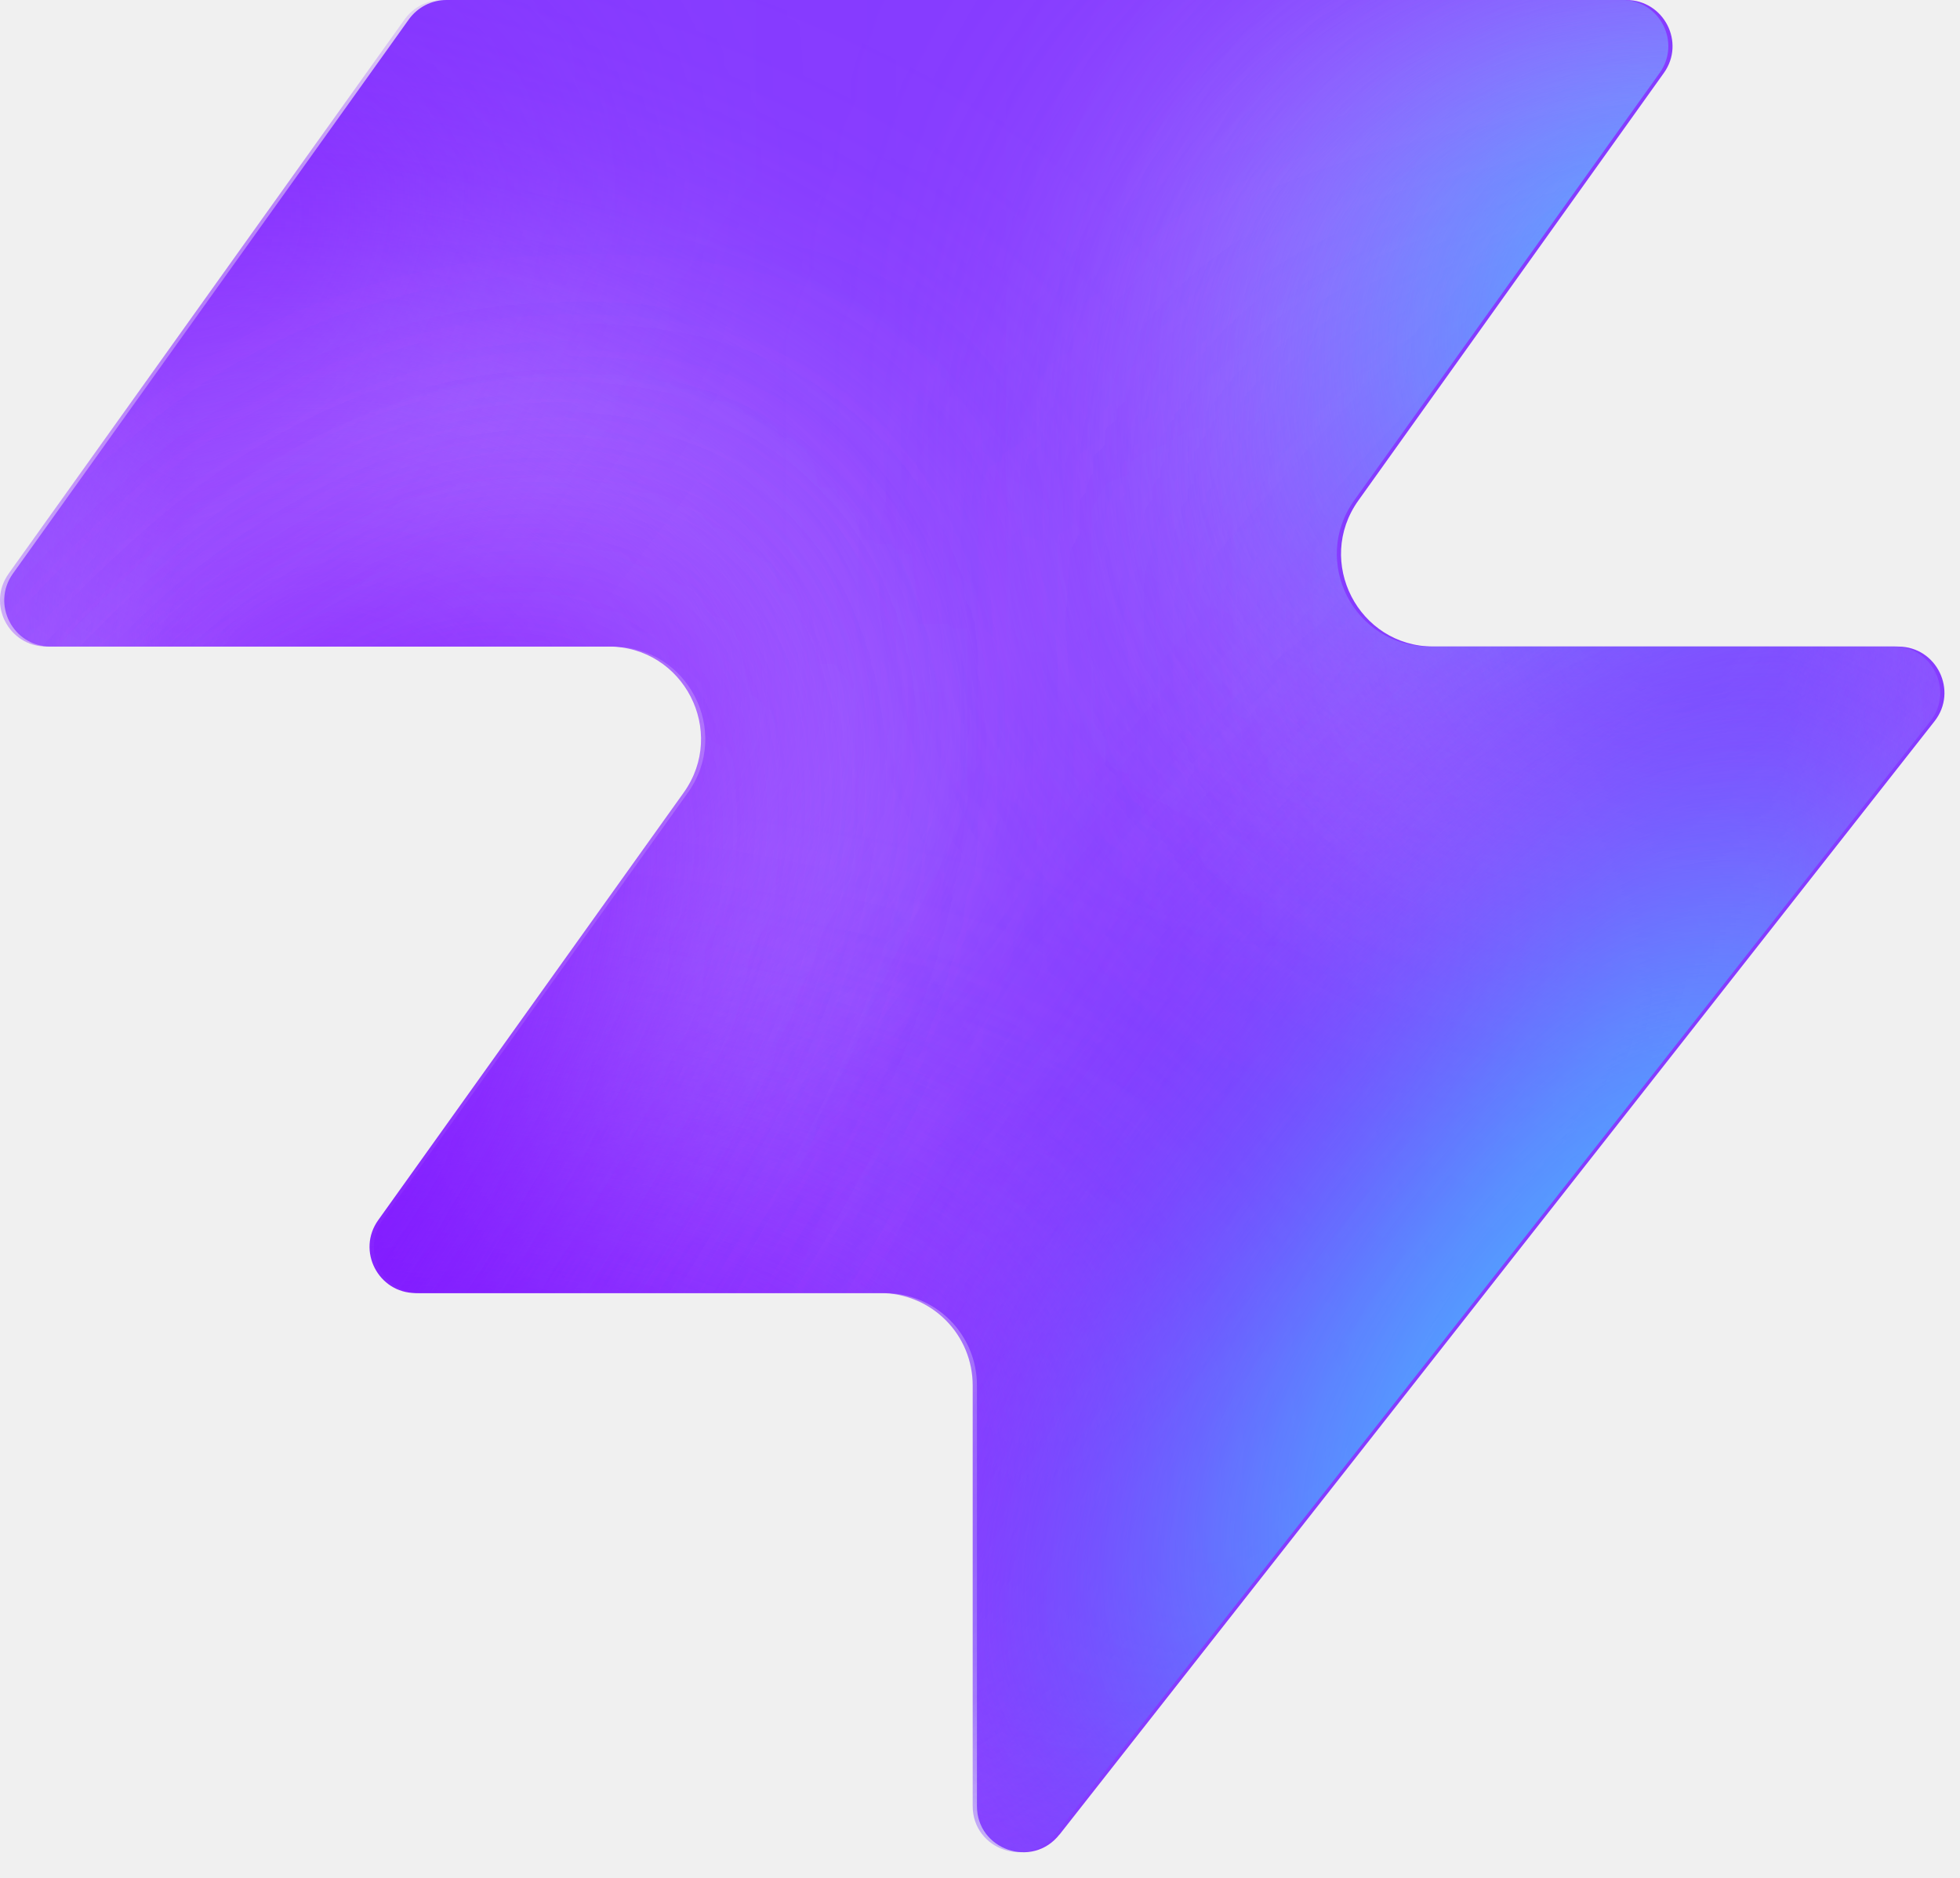
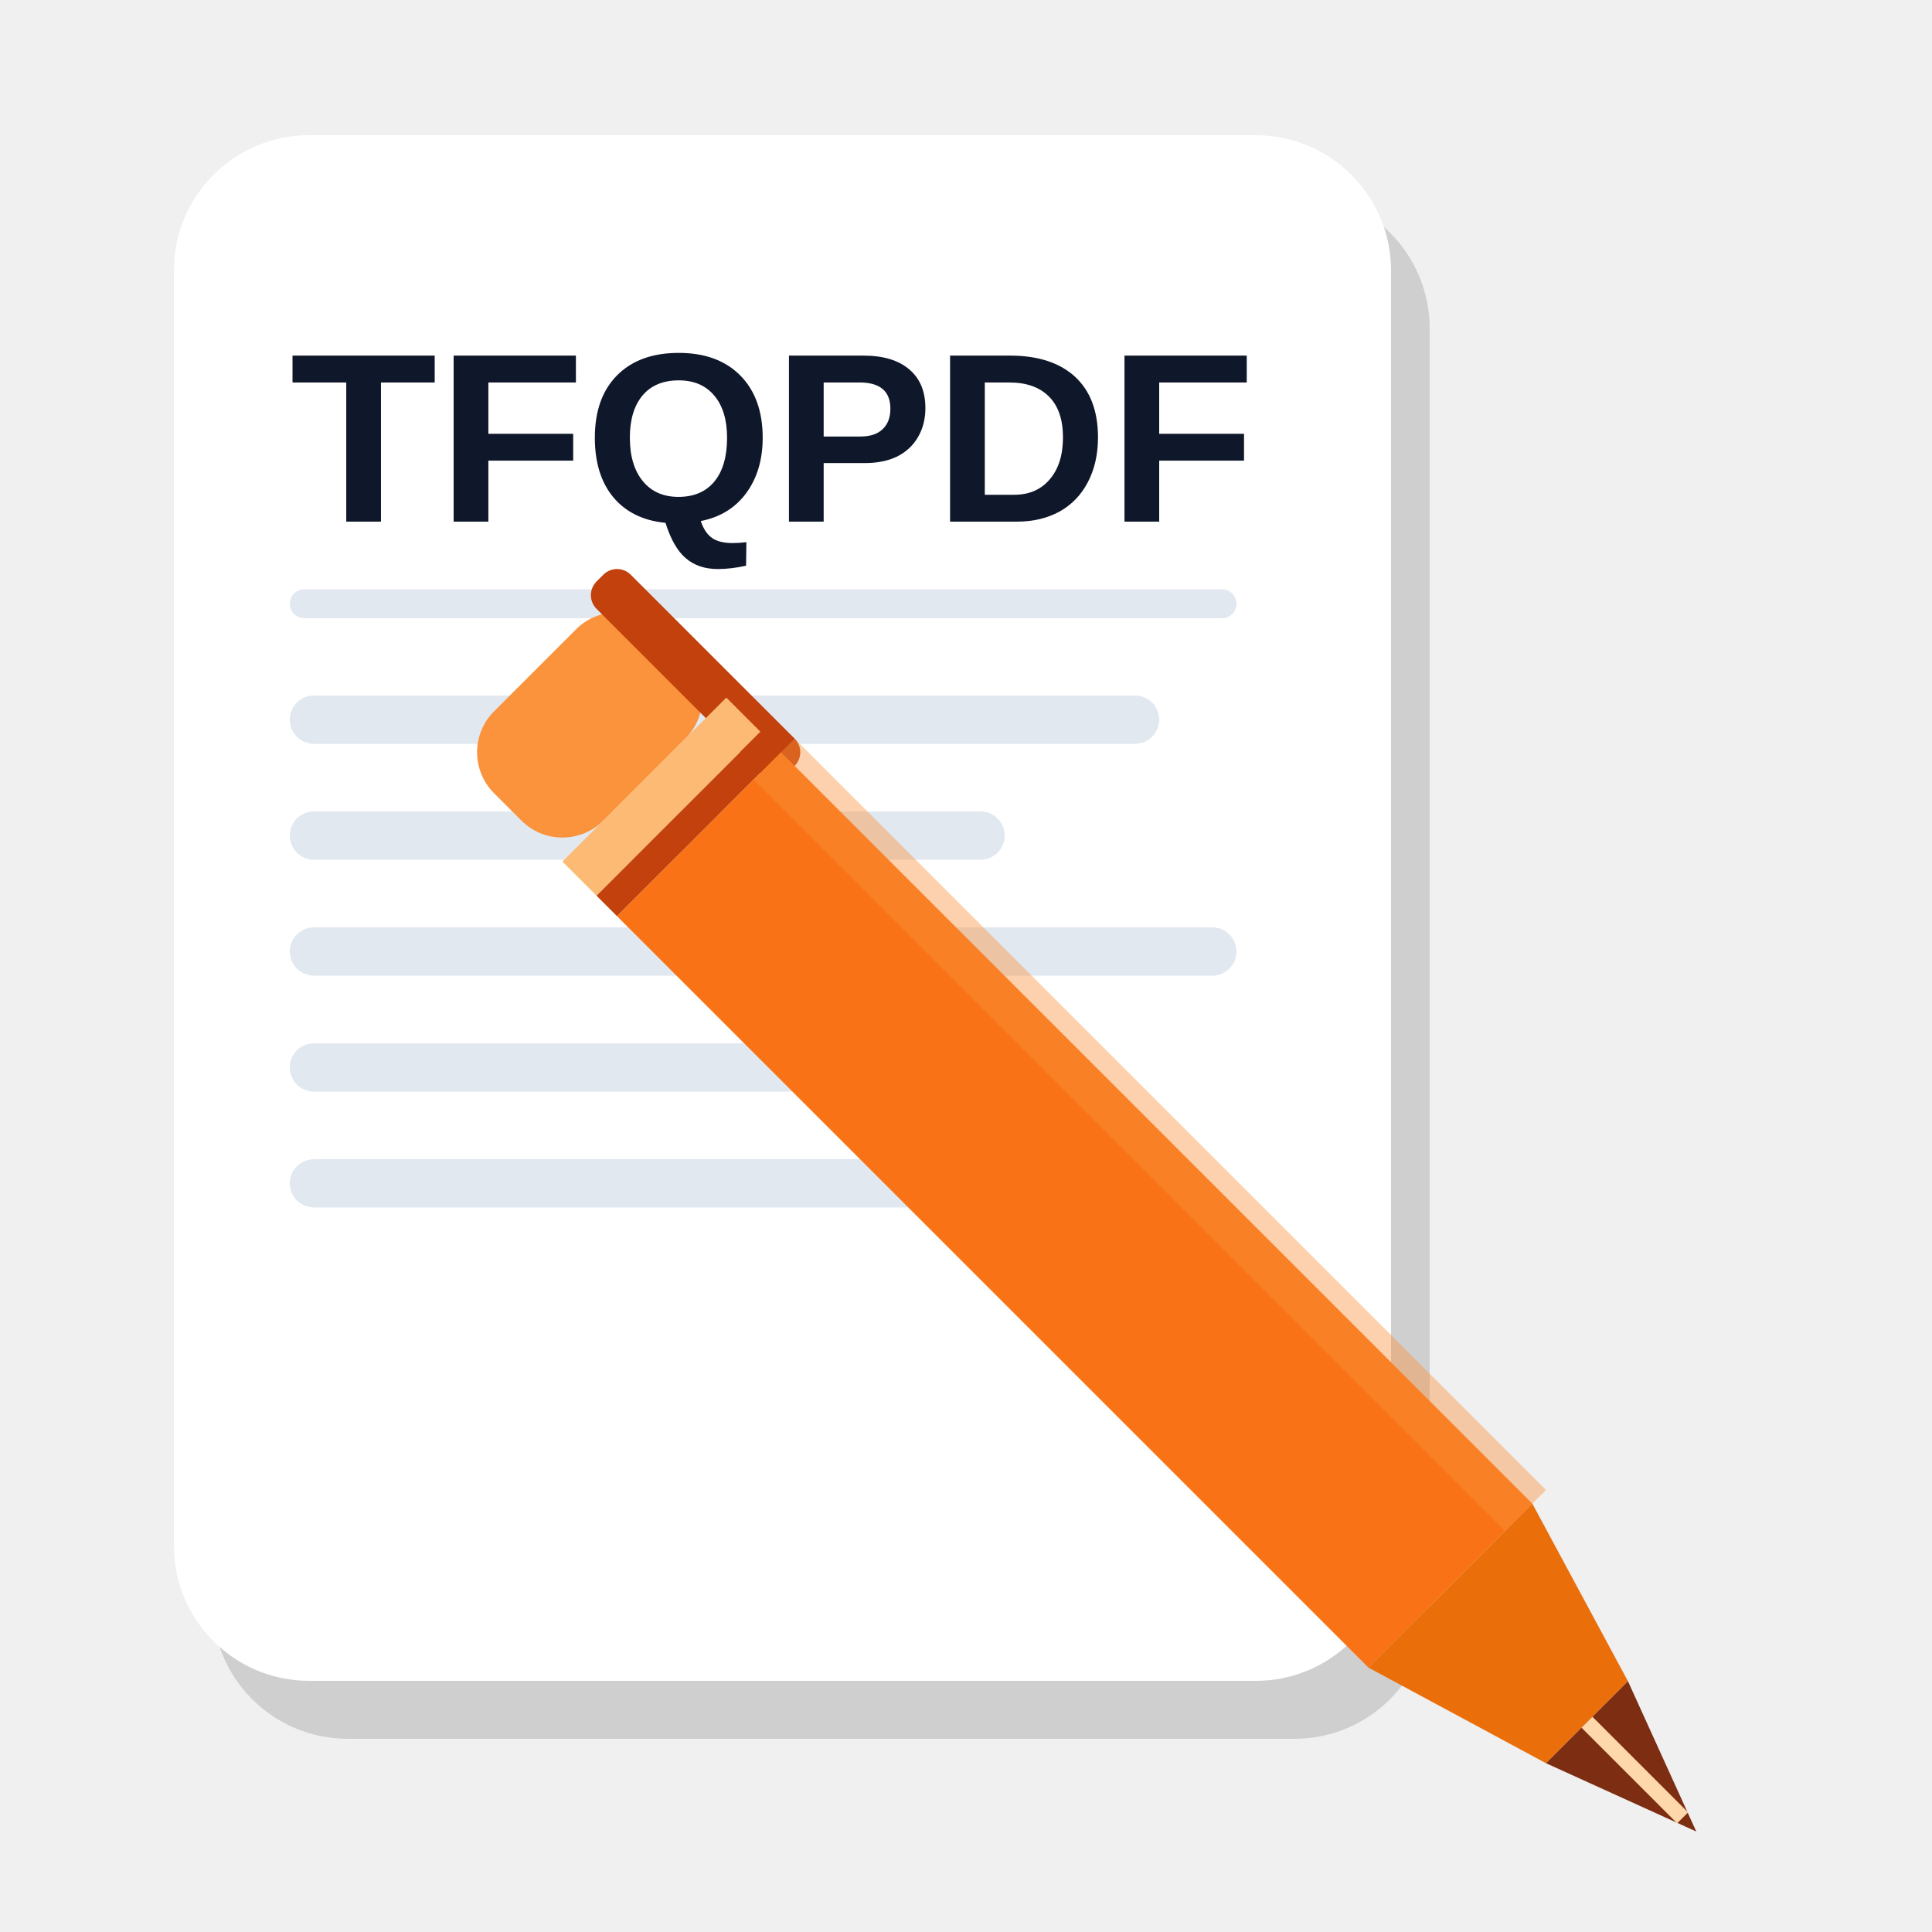
- <svg xmlns="http://www.w3.org/2000/svg" width="48" height="46" fill="none" viewBox="0 0 48 46">
-   <path fill="#863bff" d="M25.946 44.938c-.664.845-2.021.375-2.021-.698V33.937a2.26 2.26 0 0 0-2.262-2.262H10.287c-.92 0-1.456-1.04-.92-1.788l7.48-10.471c1.07-1.497 0-3.578-1.842-3.578H1.237c-.92 0-1.456-1.04-.92-1.788L10.013.474c.214-.297.556-.474.92-.474h28.894c.92 0 1.456 1.04.92 1.788l-7.48 10.471c-1.07 1.498 0 3.579 1.842 3.579h11.377c.943 0 1.473 1.088.89 1.83L25.947 44.94z" style="fill:#863bff;fill:color(display-p3 .525 .23 1);fill-opacity:1" />
-   <mask id="a" width="48" height="46" x="0" y="0" maskUnits="userSpaceOnUse" style="mask-type:alpha">
-     <path fill="#000" d="M25.842 44.938c-.664.844-2.021.375-2.021-.698V33.937a2.26 2.26 0 0 0-2.262-2.262H10.183c-.92 0-1.456-1.04-.92-1.788l7.48-10.471c1.07-1.498 0-3.579-1.842-3.579H1.133c-.92 0-1.456-1.04-.92-1.787L9.91.473c.214-.297.556-.474.92-.474h28.894c.92 0 1.456 1.04.92 1.788l-7.48 10.471c-1.07 1.498 0 3.578 1.842 3.578h11.377c.943 0 1.473 1.088.89 1.832L25.843 44.94z" style="fill:#000;fill-opacity:1" />
-   </mask>
-   <g mask="url(#a)">
-     <g filter="url(#b)">
-       <ellipse cx="5.508" cy="14.704" fill="#ede6ff" rx="5.508" ry="14.704" style="fill:#ede6ff;fill:color(display-p3 .927 .903 1);fill-opacity:1" transform="matrix(.00324 1 1 -.00324 -4.47 31.516)" />
-     </g>
-     <g filter="url(#c)">
-       <ellipse cx="10.399" cy="29.851" fill="#ede6ff" rx="10.399" ry="29.851" style="fill:#ede6ff;fill:color(display-p3 .927 .903 1);fill-opacity:1" transform="matrix(.00324 1 1 -.00324 -39.328 7.883)" />
-     </g>
-     <g filter="url(#d)">
-       <ellipse cx="5.508" cy="30.487" fill="#7e14ff" rx="5.508" ry="30.487" style="fill:#7e14ff;fill:color(display-p3 .492 .077 1);fill-opacity:1" transform="rotate(89.814 -25.913 -14.639)scale(1 -1)" />
-     </g>
-     <g filter="url(#e)">
-       <ellipse cx="5.508" cy="30.599" fill="#7e14ff" rx="5.508" ry="30.599" style="fill:#7e14ff;fill:color(display-p3 .492 .077 1);fill-opacity:1" transform="rotate(89.814 -32.644 -3.334)scale(1 -1)" />
-     </g>
-     <g filter="url(#f)">
-       <ellipse cx="5.508" cy="30.599" fill="#7e14ff" rx="5.508" ry="30.599" style="fill:#7e14ff;fill:color(display-p3 .492 .077 1);fill-opacity:1" transform="matrix(.00324 1 1 -.00324 -34.34 30.47)" />
-     </g>
-     <g filter="url(#g)">
-       <ellipse cx="14.072" cy="22.078" fill="#ede6ff" rx="14.072" ry="22.078" style="fill:#ede6ff;fill:color(display-p3 .927 .903 1);fill-opacity:1" transform="rotate(93.35 24.506 48.493)scale(-1 1)" />
-     </g>
-     <g filter="url(#h)">
-       <ellipse cx="3.47" cy="21.501" fill="#7e14ff" rx="3.47" ry="21.501" style="fill:#7e14ff;fill:color(display-p3 .492 .077 1);fill-opacity:1" transform="rotate(89.009 28.708 47.59)scale(-1 1)" />
-     </g>
-     <g filter="url(#i)">
-       <ellipse cx="3.47" cy="21.501" fill="#7e14ff" rx="3.47" ry="21.501" style="fill:#7e14ff;fill:color(display-p3 .492 .077 1);fill-opacity:1" transform="rotate(89.009 28.708 47.59)scale(-1 1)" />
-     </g>
-     <g filter="url(#j)">
-       <ellipse cx=".387" cy="8.972" fill="#7e14ff" rx="4.407" ry="29.108" style="fill:#7e14ff;fill:color(display-p3 .492 .077 1);fill-opacity:1" transform="rotate(39.51 .387 8.972)" />
-     </g>
-     <g filter="url(#k)">
-       <ellipse cx="47.523" cy="-6.092" fill="#7e14ff" rx="4.407" ry="29.108" style="fill:#7e14ff;fill:color(display-p3 .492 .077 1);fill-opacity:1" transform="rotate(37.892 47.523 -6.092)" />
-     </g>
-     <g filter="url(#l)">
-       <ellipse cx="41.412" cy="6.333" fill="#47bfff" rx="5.971" ry="9.665" style="fill:#47bfff;fill:color(display-p3 .28 .748 1);fill-opacity:1" transform="rotate(37.892 41.412 6.333)" />
-     </g>
-     <g filter="url(#m)">
-       <ellipse cx="-1.879" cy="38.332" fill="#7e14ff" rx="4.407" ry="29.108" style="fill:#7e14ff;fill:color(display-p3 .492 .077 1);fill-opacity:1" transform="rotate(37.892 -1.88 38.332)" />
-     </g>
-     <g filter="url(#n)">
-       <ellipse cx="-1.879" cy="38.332" fill="#7e14ff" rx="4.407" ry="29.108" style="fill:#7e14ff;fill:color(display-p3 .492 .077 1);fill-opacity:1" transform="rotate(37.892 -1.88 38.332)" />
-     </g>
-     <g filter="url(#o)">
-       <ellipse cx="35.651" cy="29.907" fill="#7e14ff" rx="4.407" ry="29.108" style="fill:#7e14ff;fill:color(display-p3 .492 .077 1);fill-opacity:1" transform="rotate(37.892 35.651 29.907)" />
-     </g>
-     <g filter="url(#p)">
-       <ellipse cx="38.418" cy="32.4" fill="#47bfff" rx="5.971" ry="15.297" style="fill:#47bfff;fill:color(display-p3 .28 .748 1);fill-opacity:1" transform="rotate(37.892 38.418 32.4)" />
-     </g>
+ <svg xmlns="http://www.w3.org/2000/svg" width="100" height="100" viewBox="0 0 100 100" fill="none">
+   <rect x="11" y="10" width="63" height="80" rx="7" fill="rgba(0,0,0,0.14)" />
+   <rect x="9" y="7" width="63" height="80" rx="7" fill="#FFFFFF" />
+   <text x="15" y="27" font-family="'Arial Black',Arial,sans-serif" font-size="12.5" font-weight="900" fill="#0f172a">TFQPDF</text>
+   <rect x="15" y="30.5" width="49" height="1.5" rx="0.75" fill="#e2e8f0" />
+   <rect x="15" y="36" width="45" height="2.5" rx="1.25" fill="#e2e8f0" />
+   <rect x="15" y="42" width="37" height="2.5" rx="1.25" fill="#e2e8f0" />
+   <rect x="15" y="48" width="49" height="2.5" rx="1.25" fill="#e2e8f0" />
+   <rect x="15" y="54" width="31" height="2.5" rx="1.25" fill="#e2e8f0" />
+   <rect x="15" y="60" width="43" height="2.5" rx="1.25" fill="#e2e8f0" />
+   <g transform="translate(68,75) rotate(-45)">
+     <rect x="-6" y="-57" width="12" height="8" rx="3" fill="#fb923c" />
+     <rect x="4.5" y="-58" width="2.5" height="14" rx="1" fill="#c2410c" />
+     <rect x="-6" y="-49" width="12" height="2.5" fill="#fdba74" />
+     <rect x="-6" y="-46.5" width="12" height="1.5" fill="#c2410c" />
+     <rect x="-6" y="-45" width="12" height="55" fill="#f97316" />
+     <rect x="4" y="-45" width="3" height="55" fill="#fb923c" opacity="0.42" />
+     <polygon points="-6,10 6,10 3,20 -3,20" fill="#ea6e0a" />
+     <polygon points="-3,20 3,20 0,28" fill="#7c2d12" />
+     <line x1="0" y1="20" x2="0" y2="27" stroke="#fed7aa" stroke-width="0.8" />
  </g>
-   <defs>
-     <filter id="b" width="60.045" height="41.654" x="-19.77" y="16.149" color-interpolation-filters="sRGB" filterUnits="userSpaceOnUse">
-       <feFlood flood-opacity="0" result="BackgroundImageFix" />
-       <feBlend in="SourceGraphic" in2="BackgroundImageFix" result="shape" />
-       <feGaussianBlur result="effect1_foregroundBlur_2002_17158" stdDeviation="7.659" />
-     </filter>
-     <filter id="c" width="90.34" height="51.437" x="-54.613" y="-7.533" color-interpolation-filters="sRGB" filterUnits="userSpaceOnUse">
-       <feFlood flood-opacity="0" result="BackgroundImageFix" />
-       <feBlend in="SourceGraphic" in2="BackgroundImageFix" result="shape" />
-       <feGaussianBlur result="effect1_foregroundBlur_2002_17158" stdDeviation="7.659" />
-     </filter>
-     <filter id="d" width="79.355" height="29.4" x="-49.64" y="2.03" color-interpolation-filters="sRGB" filterUnits="userSpaceOnUse">
-       <feFlood flood-opacity="0" result="BackgroundImageFix" />
-       <feBlend in="SourceGraphic" in2="BackgroundImageFix" result="shape" />
-       <feGaussianBlur result="effect1_foregroundBlur_2002_17158" stdDeviation="4.596" />
-     </filter>
-     <filter id="e" width="79.579" height="29.4" x="-45.045" y="20.029" color-interpolation-filters="sRGB" filterUnits="userSpaceOnUse">
-       <feFlood flood-opacity="0" result="BackgroundImageFix" />
-       <feBlend in="SourceGraphic" in2="BackgroundImageFix" result="shape" />
-       <feGaussianBlur result="effect1_foregroundBlur_2002_17158" stdDeviation="4.596" />
-     </filter>
-     <filter id="f" width="79.579" height="29.4" x="-43.513" y="21.178" color-interpolation-filters="sRGB" filterUnits="userSpaceOnUse">
-       <feFlood flood-opacity="0" result="BackgroundImageFix" />
-       <feBlend in="SourceGraphic" in2="BackgroundImageFix" result="shape" />
-       <feGaussianBlur result="effect1_foregroundBlur_2002_17158" stdDeviation="4.596" />
-     </filter>
-     <filter id="g" width="74.749" height="58.852" x="15.756" y="-17.901" color-interpolation-filters="sRGB" filterUnits="userSpaceOnUse">
-       <feFlood flood-opacity="0" result="BackgroundImageFix" />
-       <feBlend in="SourceGraphic" in2="BackgroundImageFix" result="shape" />
-       <feGaussianBlur result="effect1_foregroundBlur_2002_17158" stdDeviation="7.659" />
-     </filter>
-     <filter id="h" width="61.377" height="25.362" x="23.548" y="2.284" color-interpolation-filters="sRGB" filterUnits="userSpaceOnUse">
-       <feFlood flood-opacity="0" result="BackgroundImageFix" />
-       <feBlend in="SourceGraphic" in2="BackgroundImageFix" result="shape" />
-       <feGaussianBlur result="effect1_foregroundBlur_2002_17158" stdDeviation="4.596" />
-     </filter>
-     <filter id="i" width="61.377" height="25.362" x="23.548" y="2.284" color-interpolation-filters="sRGB" filterUnits="userSpaceOnUse">
-       <feFlood flood-opacity="0" result="BackgroundImageFix" />
-       <feBlend in="SourceGraphic" in2="BackgroundImageFix" result="shape" />
-       <feGaussianBlur result="effect1_foregroundBlur_2002_17158" stdDeviation="4.596" />
-     </filter>
-     <filter id="j" width="56.045" height="63.649" x="-27.636" y="-22.853" color-interpolation-filters="sRGB" filterUnits="userSpaceOnUse">
-       <feFlood flood-opacity="0" result="BackgroundImageFix" />
-       <feBlend in="SourceGraphic" in2="BackgroundImageFix" result="shape" />
-       <feGaussianBlur result="effect1_foregroundBlur_2002_17158" stdDeviation="4.596" />
-     </filter>
-     <filter id="k" width="54.814" height="64.646" x="20.116" y="-38.415" color-interpolation-filters="sRGB" filterUnits="userSpaceOnUse">
-       <feFlood flood-opacity="0" result="BackgroundImageFix" />
-       <feBlend in="SourceGraphic" in2="BackgroundImageFix" result="shape" />
-       <feGaussianBlur result="effect1_foregroundBlur_2002_17158" stdDeviation="4.596" />
-     </filter>
-     <filter id="l" width="33.541" height="35.313" x="24.641" y="-11.323" color-interpolation-filters="sRGB" filterUnits="userSpaceOnUse">
-       <feFlood flood-opacity="0" result="BackgroundImageFix" />
-       <feBlend in="SourceGraphic" in2="BackgroundImageFix" result="shape" />
-       <feGaussianBlur result="effect1_foregroundBlur_2002_17158" stdDeviation="4.596" />
-     </filter>
-     <filter id="m" width="54.814" height="64.646" x="-29.286" y="6.009" color-interpolation-filters="sRGB" filterUnits="userSpaceOnUse">
-       <feFlood flood-opacity="0" result="BackgroundImageFix" />
-       <feBlend in="SourceGraphic" in2="BackgroundImageFix" result="shape" />
-       <feGaussianBlur result="effect1_foregroundBlur_2002_17158" stdDeviation="4.596" />
-     </filter>
-     <filter id="n" width="54.814" height="64.646" x="-29.286" y="6.009" color-interpolation-filters="sRGB" filterUnits="userSpaceOnUse">
-       <feFlood flood-opacity="0" result="BackgroundImageFix" />
-       <feBlend in="SourceGraphic" in2="BackgroundImageFix" result="shape" />
-       <feGaussianBlur result="effect1_foregroundBlur_2002_17158" stdDeviation="4.596" />
-     </filter>
-     <filter id="o" width="54.814" height="64.646" x="8.244" y="-2.416" color-interpolation-filters="sRGB" filterUnits="userSpaceOnUse">
-       <feFlood flood-opacity="0" result="BackgroundImageFix" />
-       <feBlend in="SourceGraphic" in2="BackgroundImageFix" result="shape" />
-       <feGaussianBlur result="effect1_foregroundBlur_2002_17158" stdDeviation="4.596" />
-     </filter>
-     <filter id="p" width="39.409" height="43.623" x="18.713" y="10.588" color-interpolation-filters="sRGB" filterUnits="userSpaceOnUse">
-       <feFlood flood-opacity="0" result="BackgroundImageFix" />
-       <feBlend in="SourceGraphic" in2="BackgroundImageFix" result="shape" />
-       <feGaussianBlur result="effect1_foregroundBlur_2002_17158" stdDeviation="4.596" />
-     </filter>
-   </defs>
</svg>
